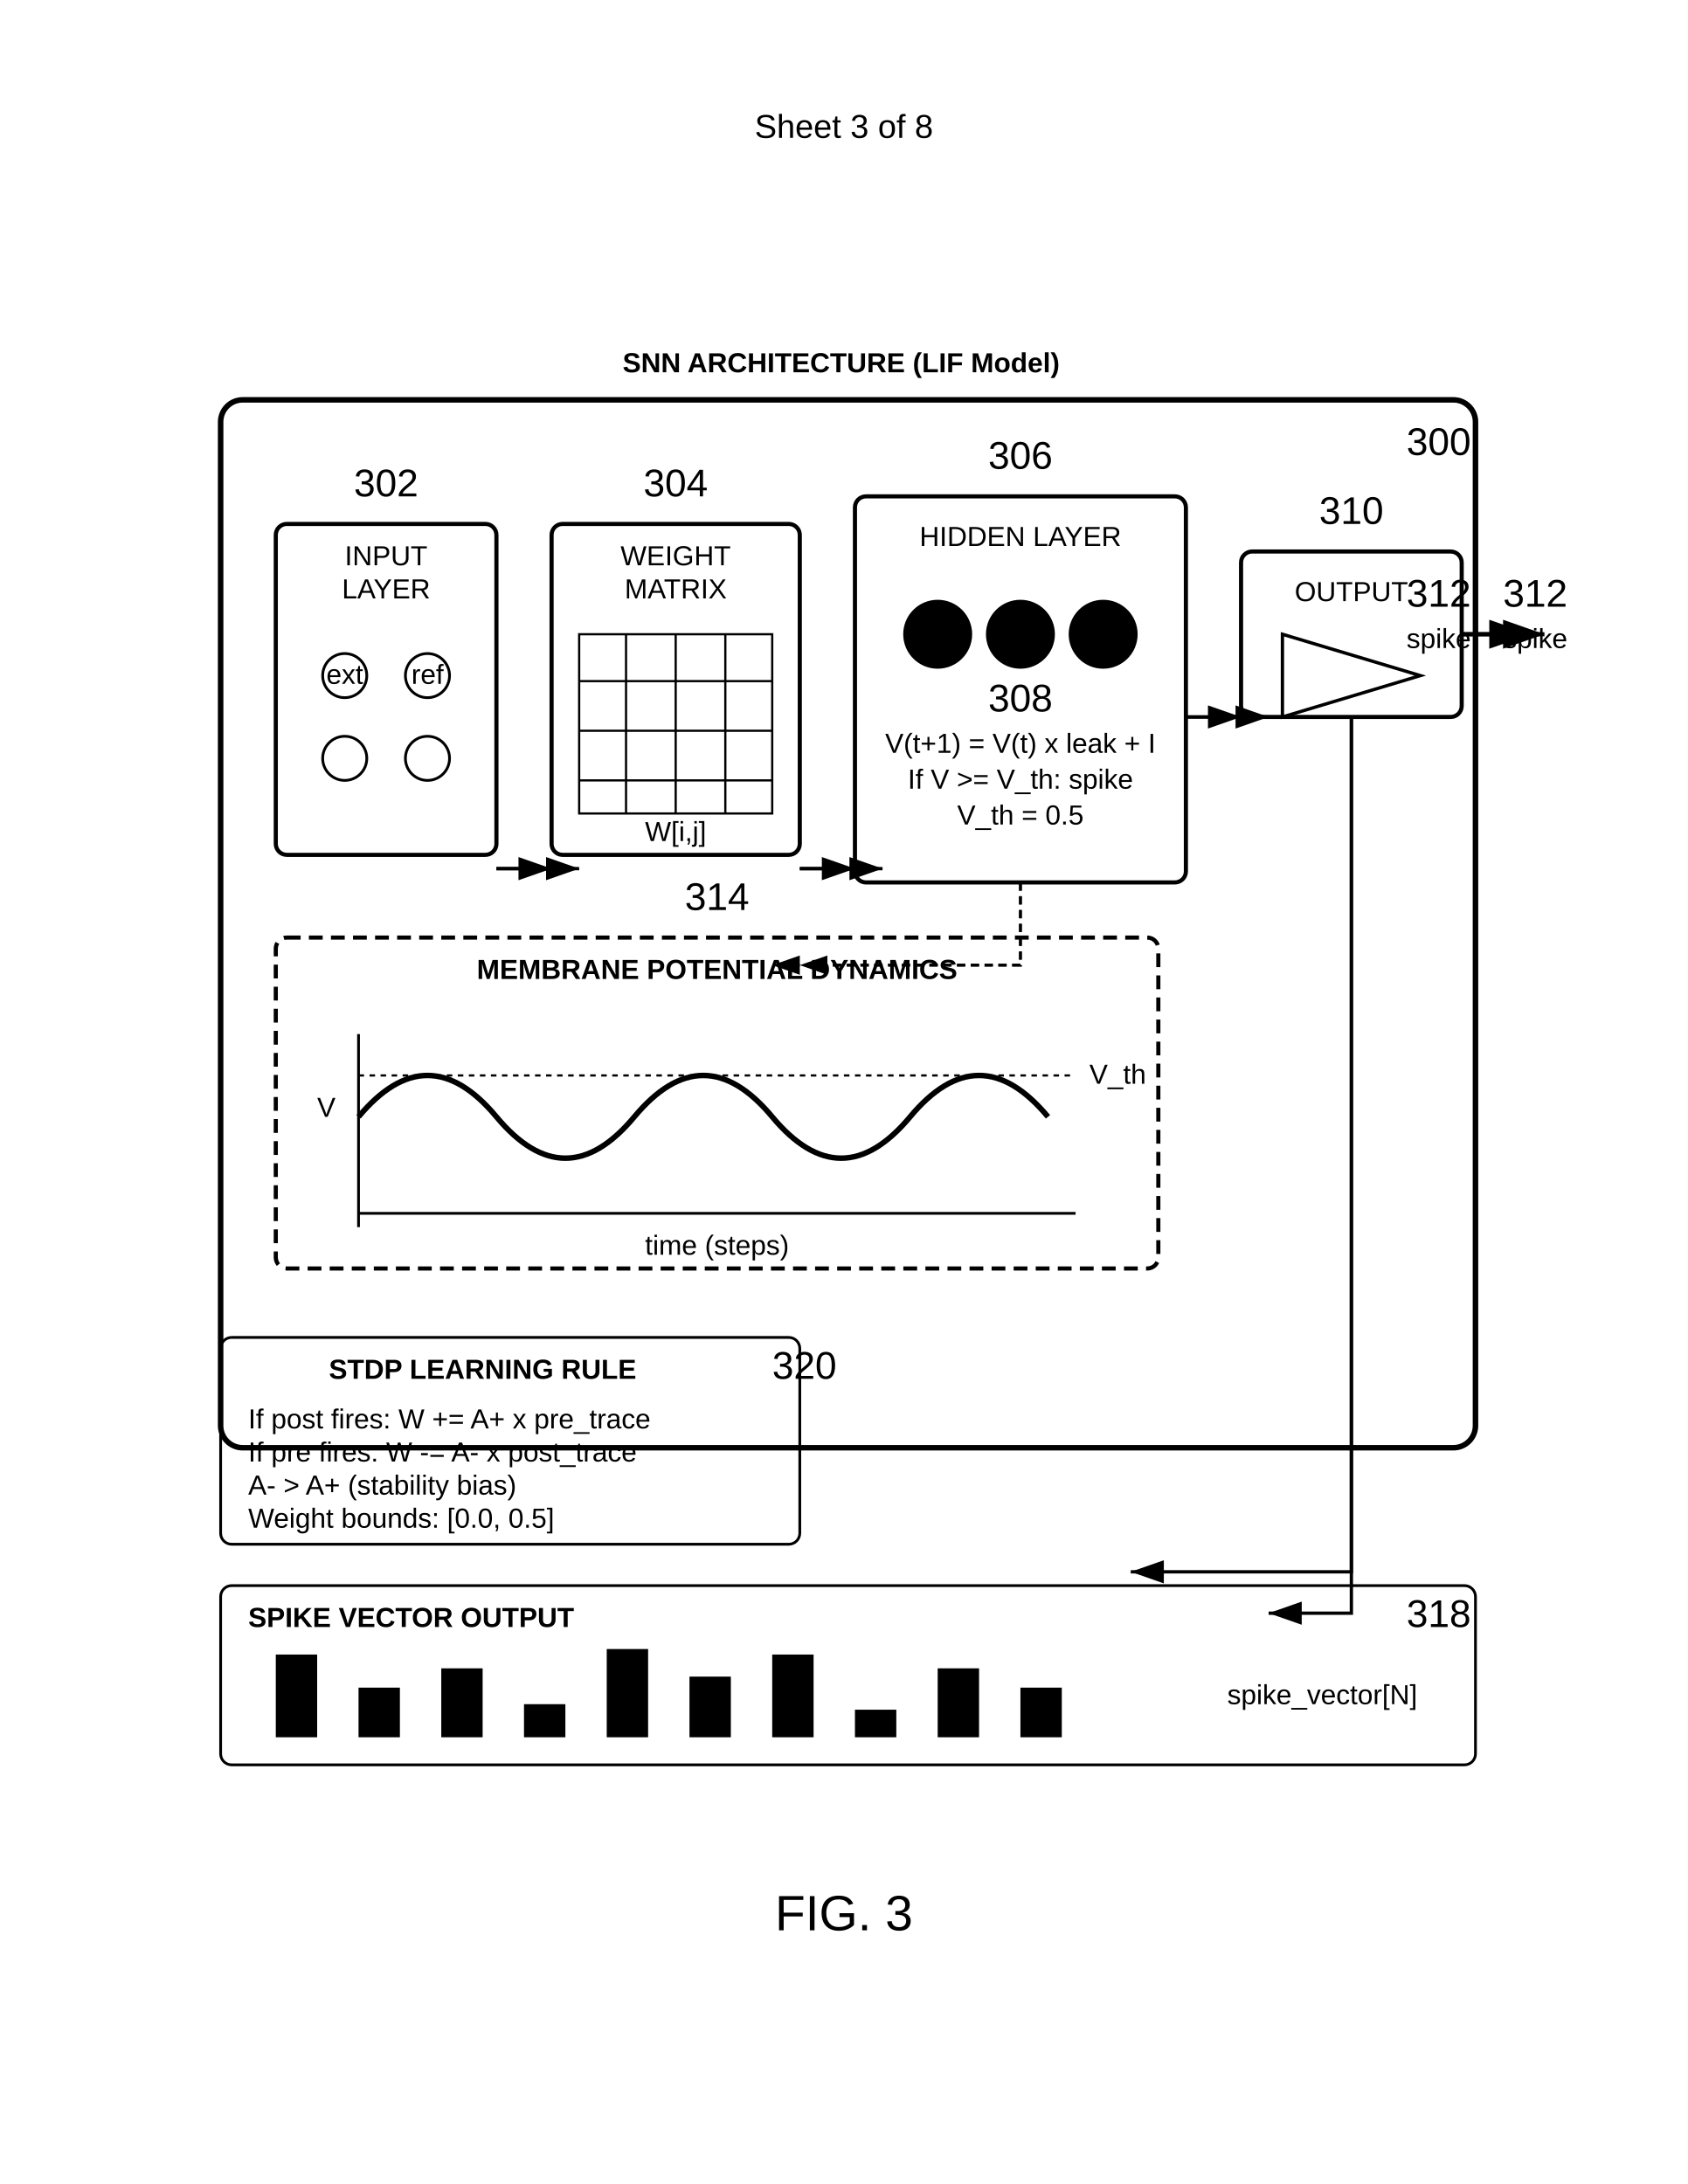
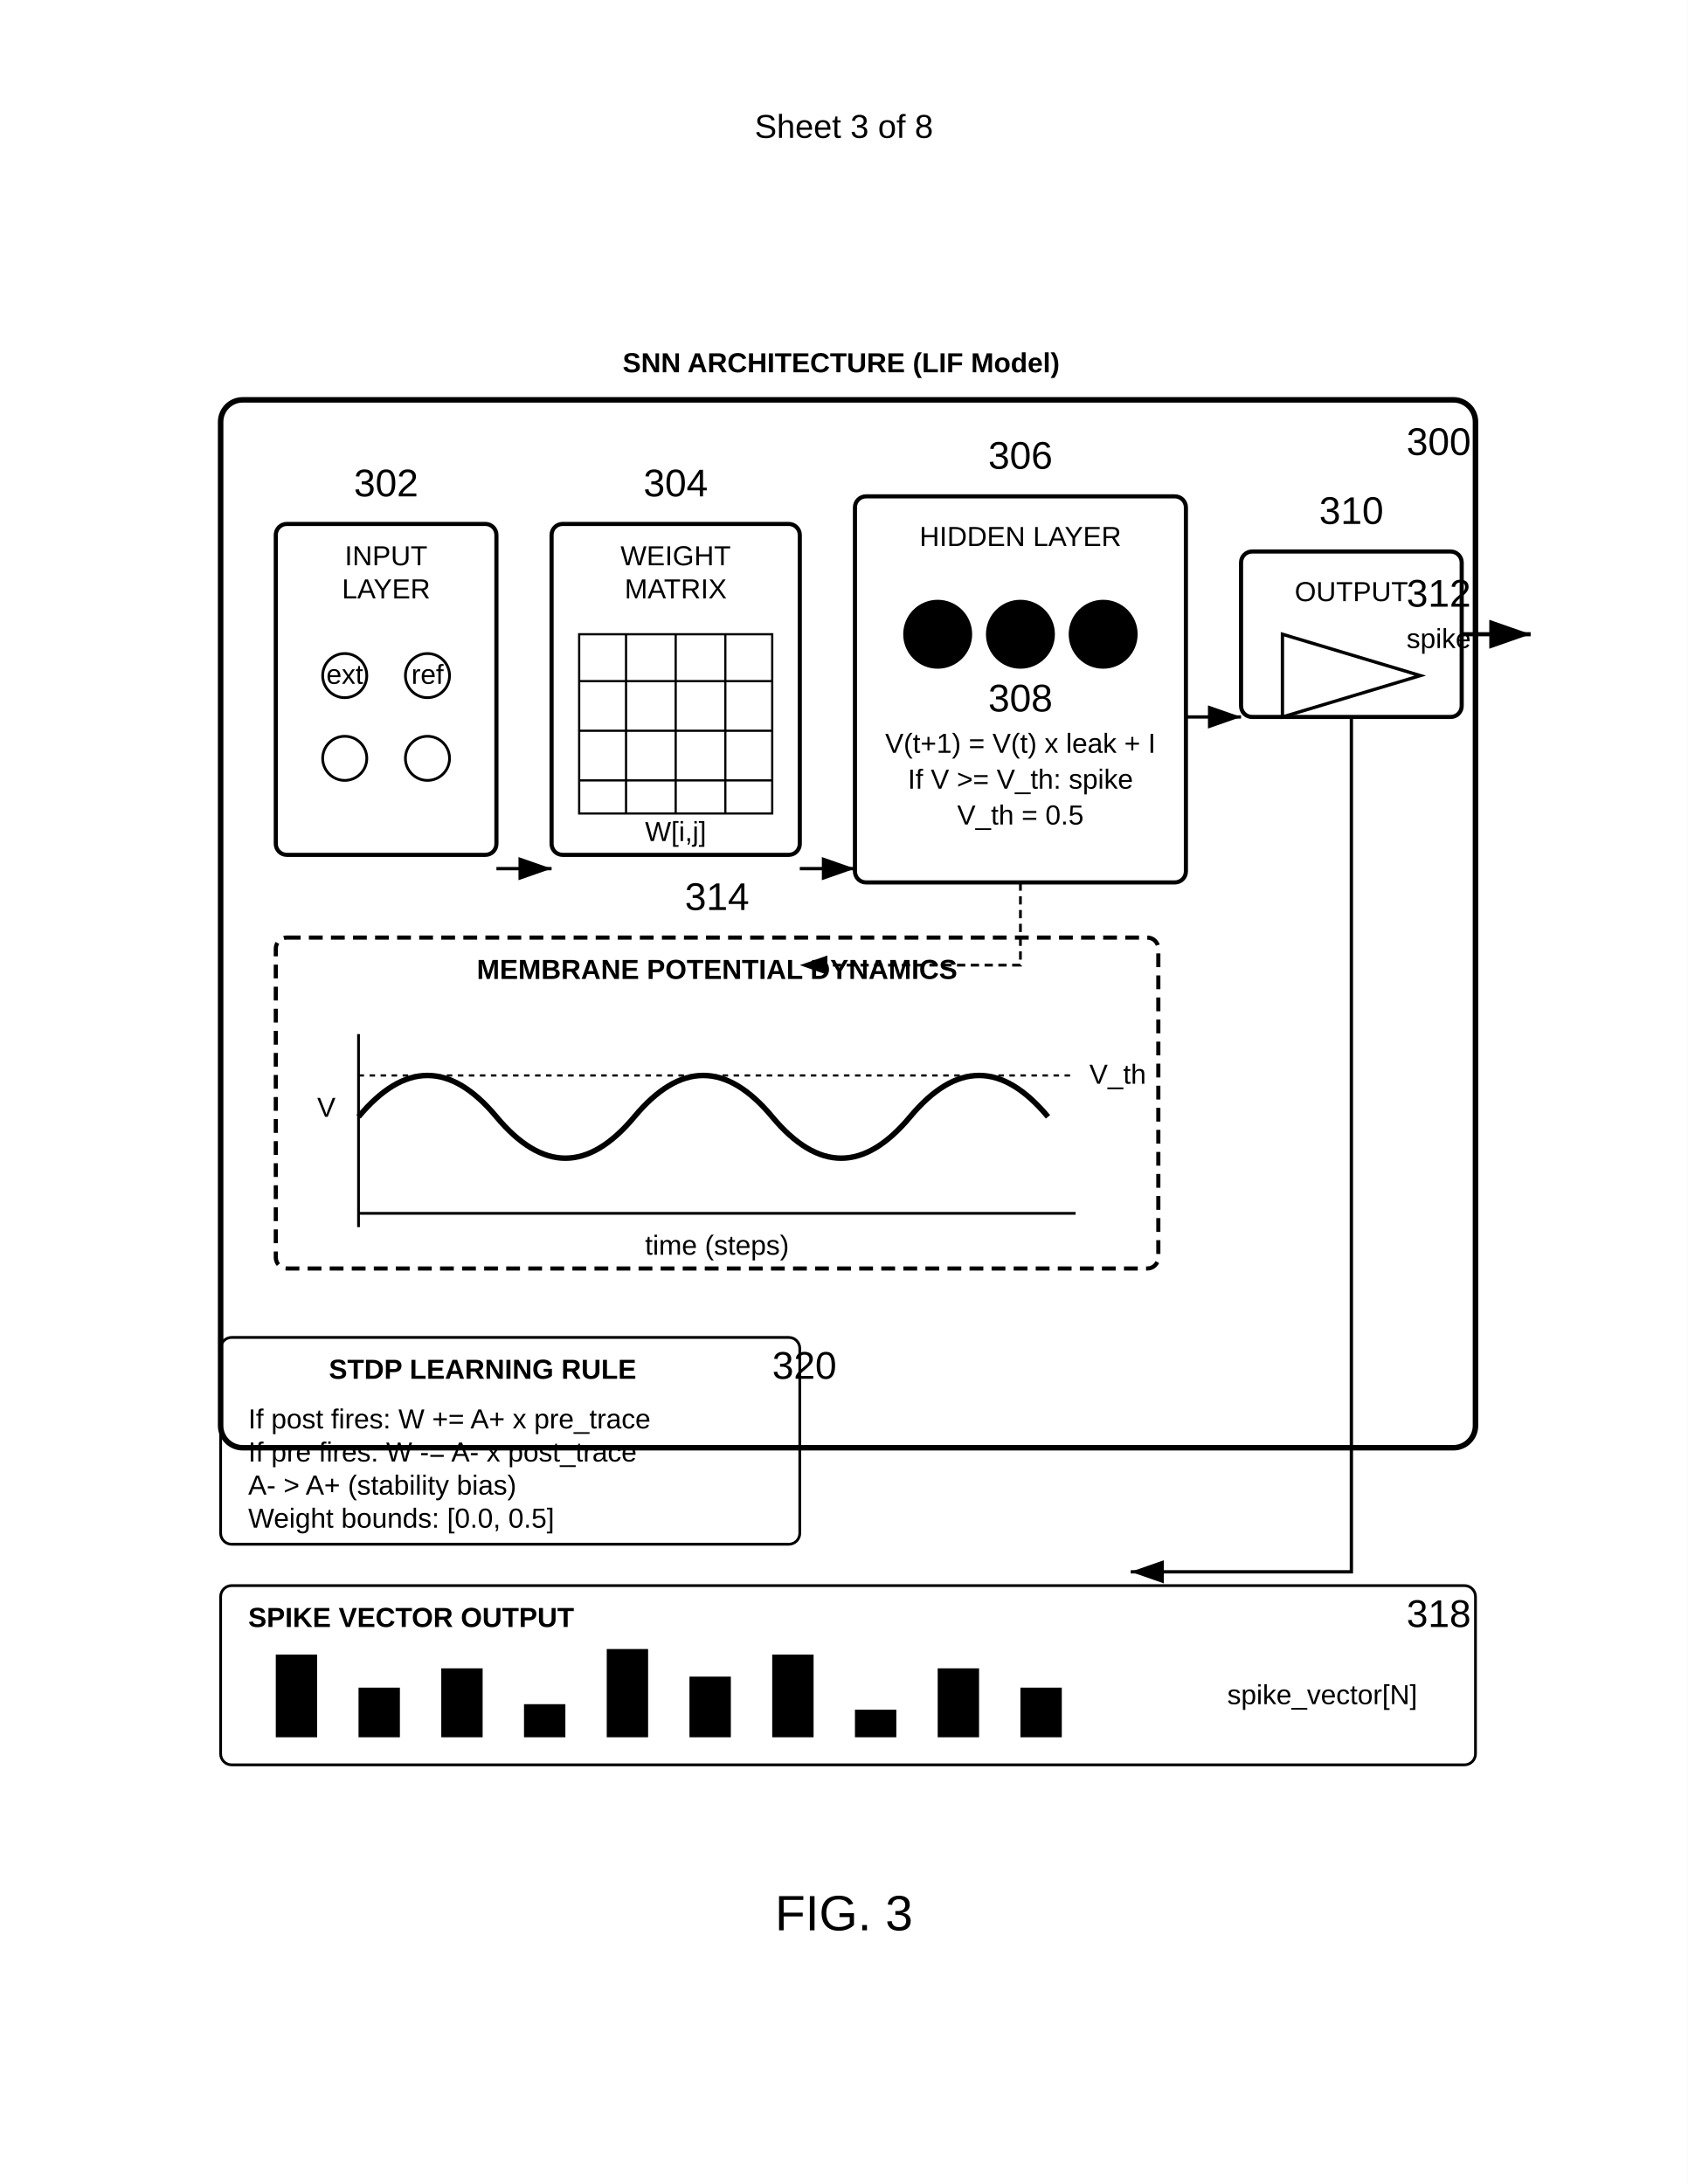
<svg xmlns="http://www.w3.org/2000/svg" width="612" height="792" viewBox="0 0 612 792">
  <rect width="100%" height="100%" fill="#fff" />
  <defs>
    <marker id="arrow" markerWidth="10" markerHeight="7" refX="10" refY="3.5" orient="auto">
      <polygon points="0 0, 10 3.5, 0 7" fill="#000" />
    </marker>
  </defs>
  <text x="306" y="50" font-family="Arial" font-size="12" text-anchor="middle" fill="#000">Sheet 3 of 8</text>
  <rect x="80" y="145" width="455" height="380" rx="8" ry="8" fill="none" stroke="#000" stroke-width="2" />
  <text x="510" y="165" font-family="Arial" font-size="14" fill="#000">300</text>
  <text x="305" y="135" font-family="Arial" font-size="10" font-weight="bold" text-anchor="middle" fill="#000">SNN ARCHITECTURE (LIF Model)</text>
  <g transform="translate(100 190)">
    <rect width="80" height="120" rx="4" ry="4" fill="none" stroke="#000" stroke-width="1.5" />
    <text x="40" y="15" font-family="Arial" font-size="10" text-anchor="middle" fill="#000">INPUT</text>
    <text x="40" y="27" font-family="Arial" font-size="10" text-anchor="middle" fill="#000">LAYER</text>
    <circle cx="25" cy="55" r="8" fill="none" stroke="#000" />
    <text x="25" y="58" font-family="Arial" font-size="10" text-anchor="middle" fill="#000">ext</text>
    <circle cx="55" cy="55" r="8" fill="none" stroke="#000" />
    <text x="55" y="58" font-family="Arial" font-size="10" text-anchor="middle" fill="#000">ref</text>
    <circle cx="25" cy="85" r="8" fill="none" stroke="#000" />
    <circle cx="55" cy="85" r="8" fill="none" stroke="#000" />
    <text x="40" y="-10" font-family="Arial" font-size="14" text-anchor="middle" fill="#000">302</text>
  </g>
  <g transform="translate(200 190)">
    <rect width="90" height="120" rx="4" ry="4" fill="none" stroke="#000" stroke-width="1.5" />
    <text x="45" y="15" font-family="Arial" font-size="10" text-anchor="middle" fill="#000">WEIGHT</text>
    <text x="45" y="27" font-family="Arial" font-size="10" text-anchor="middle" fill="#000">MATRIX</text>
    <path d="M10 40h70v65H10z" fill="none" stroke="#000" stroke-width="0.8" />
    <path stroke="#000" stroke-width="0.8" d="M10 57h70M10 75h70M10 93h70M27 40v65m18-65v65m18-65v65" />
    <text x="45" y="115" font-family="Arial" font-size="10" text-anchor="middle" fill="#000">W[i,j]</text>
    <text x="45" y="-10" font-family="Arial" font-size="14" text-anchor="middle" fill="#000">304</text>
  </g>
  <g transform="translate(310 180)">
    <rect width="120" height="140" rx="4" ry="4" fill="none" stroke="#000" stroke-width="1.5" />
    <text x="60" y="18" font-family="Arial" font-size="10" text-anchor="middle" fill="#000">HIDDEN LAYER</text>
    <circle cx="30" cy="50" r="12" stroke="#000" />
    <circle cx="60" cy="50" r="12" stroke="#000" />
    <text x="60" y="54" font-family="Arial" font-size="10" text-anchor="middle" fill="#000">i</text>
    <circle cx="90" cy="50" r="12" stroke="#000" />
    <text x="60" y="78" font-family="Arial" font-size="14" text-anchor="middle" fill="#000">308</text>
    <text x="60" y="93" font-family="Arial" font-size="10" text-anchor="middle" fill="#000">V(t+1) = V(t) x leak + I</text>
    <text x="60" y="106" font-family="Arial" font-size="10" text-anchor="middle" fill="#000">If V &gt;= V_th: spike</text>
    <text x="60" y="119" font-family="Arial" font-size="10" text-anchor="middle" fill="#000">V_th = 0.5</text>
    <text x="60" y="-10" font-family="Arial" font-size="14" text-anchor="middle" fill="#000">306</text>
  </g>
  <g transform="translate(450 200)">
    <rect width="80" height="60" rx="4" ry="4" fill="none" stroke="#000" stroke-width="1.5" />
    <text x="40" y="18" font-family="Arial" font-size="10" text-anchor="middle" fill="#000">OUTPUT</text>
    <path d="M15 30l50 15-50 15z" fill="none" stroke="#000" stroke-width="1.2" />
    <text x="40" y="-10" font-family="Arial" font-size="14" text-anchor="middle" fill="#000">310</text>
  </g>
-   <path d="M530 230h30" stroke="#000" stroke-width="1.5" marker-end="url(#arrow)" />
-   <text x="545" y="220" font-family="Arial" font-size="14" fill="#000">312</text>
-   <text x="545" y="235" font-family="Arial" font-size="10" fill="#000">spike</text>
  <path d="M530 230h25" stroke="#000" stroke-width="1.5" marker-end="url(#arrow)" />
  <text x="510" y="220" font-family="Arial" font-size="14" fill="#000">312</text>
  <text x="510" y="235" font-family="Arial" font-size="10" fill="#000">spike</text>
  <g transform="translate(100 340)">
    <rect width="320" height="120" rx="4" ry="4" fill="none" stroke="#000" stroke-width="1.5" stroke-dasharray="5,3" />
    <text x="160" y="15" font-family="Arial" font-size="10" font-weight="bold" text-anchor="middle" fill="#000">MEMBRANE POTENTIAL DYNAMICS</text>
    <path d="M30 100h260M30 35v70" stroke="#000" stroke-width="1" />
    <path d="M30 65 Q55 35, 80 65 T130 65 T180 65 T230 65 T280 65" fill="none" stroke="#000" stroke-width="2" />
    <path d="M30 50h260" fill="none" stroke="#000" stroke-width="0.8" stroke-dasharray="2,2" />
    <text x="295" y="53" font-family="Arial" font-size="10" fill="#000">V_th</text>
    <text x="160" y="115" font-family="Arial" font-size="10" text-anchor="middle" fill="#000">time (steps)</text>
    <text x="15" y="65" font-family="Arial" font-size="10" fill="#000">V</text>
    <text x="160" y="-10" font-family="Arial" font-size="14" text-anchor="middle" fill="#000">314</text>
  </g>
-   <path d="M180 315h30" stroke="#000" stroke-width="1.2" marker-end="url(#arrow)" />
-   <path d="M290 315h30" stroke="#000" stroke-width="1.2" marker-end="url(#arrow)" />
-   <path d="M430 260h30" stroke="#000" stroke-width="1.2" marker-end="url(#arrow)" />
-   <path d="M370 320v30h-90" fill="none" stroke="#000" stroke-dasharray="3,2" marker-end="url(#arrow)" />
  <path d="M180 315h20" stroke="#000" stroke-width="1.2" marker-end="url(#arrow)" />
  <path d="M290 315h20" stroke="#000" stroke-width="1.2" marker-end="url(#arrow)" />
  <path d="M430 260h20" stroke="#000" stroke-width="1.2" marker-end="url(#arrow)" />
  <path d="M370 320v30h-80" fill="none" stroke="#000" stroke-dasharray="3,2" marker-end="url(#arrow)" />
  <rect x="80" y="485" width="210" height="75" rx="4" ry="4" fill="none" stroke="#000" stroke-width="1" />
  <text x="175" y="500" font-family="Arial" font-size="10" font-weight="bold" text-anchor="middle" fill="#000">STDP LEARNING RULE</text>
  <text x="90" y="518" font-family="Arial" font-size="10" fill="#000">If post fires: W += A+ x pre_trace</text>
  <text x="90" y="530" font-family="Arial" font-size="10" fill="#000">If pre fires: W -= A- x post_trace</text>
  <text x="90" y="542" font-family="Arial" font-size="10" fill="#000">A- &gt; A+ (stability bias)</text>
  <text x="90" y="554" font-family="Arial" font-size="10" fill="#000">Weight bounds: [0.0, 0.5]</text>
  <text x="280" y="500" font-family="Arial" font-size="14" fill="#000">320</text>
  <rect x="80" y="575" width="455" height="65" rx="4" ry="4" fill="none" stroke="#000" />
  <text x="510" y="590" font-family="Arial" font-size="14" fill="#000">318</text>
  <text x="90" y="590" font-family="Arial" font-size="10" font-weight="bold" fill="#000">SPIKE VECTOR OUTPUT</text>
  <rect x="100" y="600" width="15" height="30" fill="#000" />
  <rect x="130" y="612" width="15" height="18" fill="#000" />
  <rect x="160" y="605" width="15" height="25" fill="#000" />
  <rect x="190" y="618" width="15" height="12" fill="#000" />
  <rect x="220" y="598" width="15" height="32" fill="#000" />
  <rect x="250" y="608" width="15" height="22" fill="#000" />
  <rect x="280" y="600" width="15" height="30" fill="#000" />
  <rect x="310" y="620" width="15" height="10" fill="#000" />
  <rect x="340" y="605" width="15" height="25" fill="#000" />
  <rect x="370" y="612" width="15" height="18" fill="#000" />
  <text x="445" y="618" font-family="Arial" font-size="10" fill="#000">spike_vector[N]</text>
-   <path d="M490 260v325h-30" stroke="#000" stroke-width="1.2" fill="none" marker-end="url(#arrow)" />
  <path d="M490 260v310h-80" stroke="#000" stroke-width="1.2" fill="none" marker-end="url(#arrow)" />
  <text x="306" y="700" font-family="Arial" font-size="18" text-anchor="middle" fill="#000">FIG. 3</text>
</svg>
